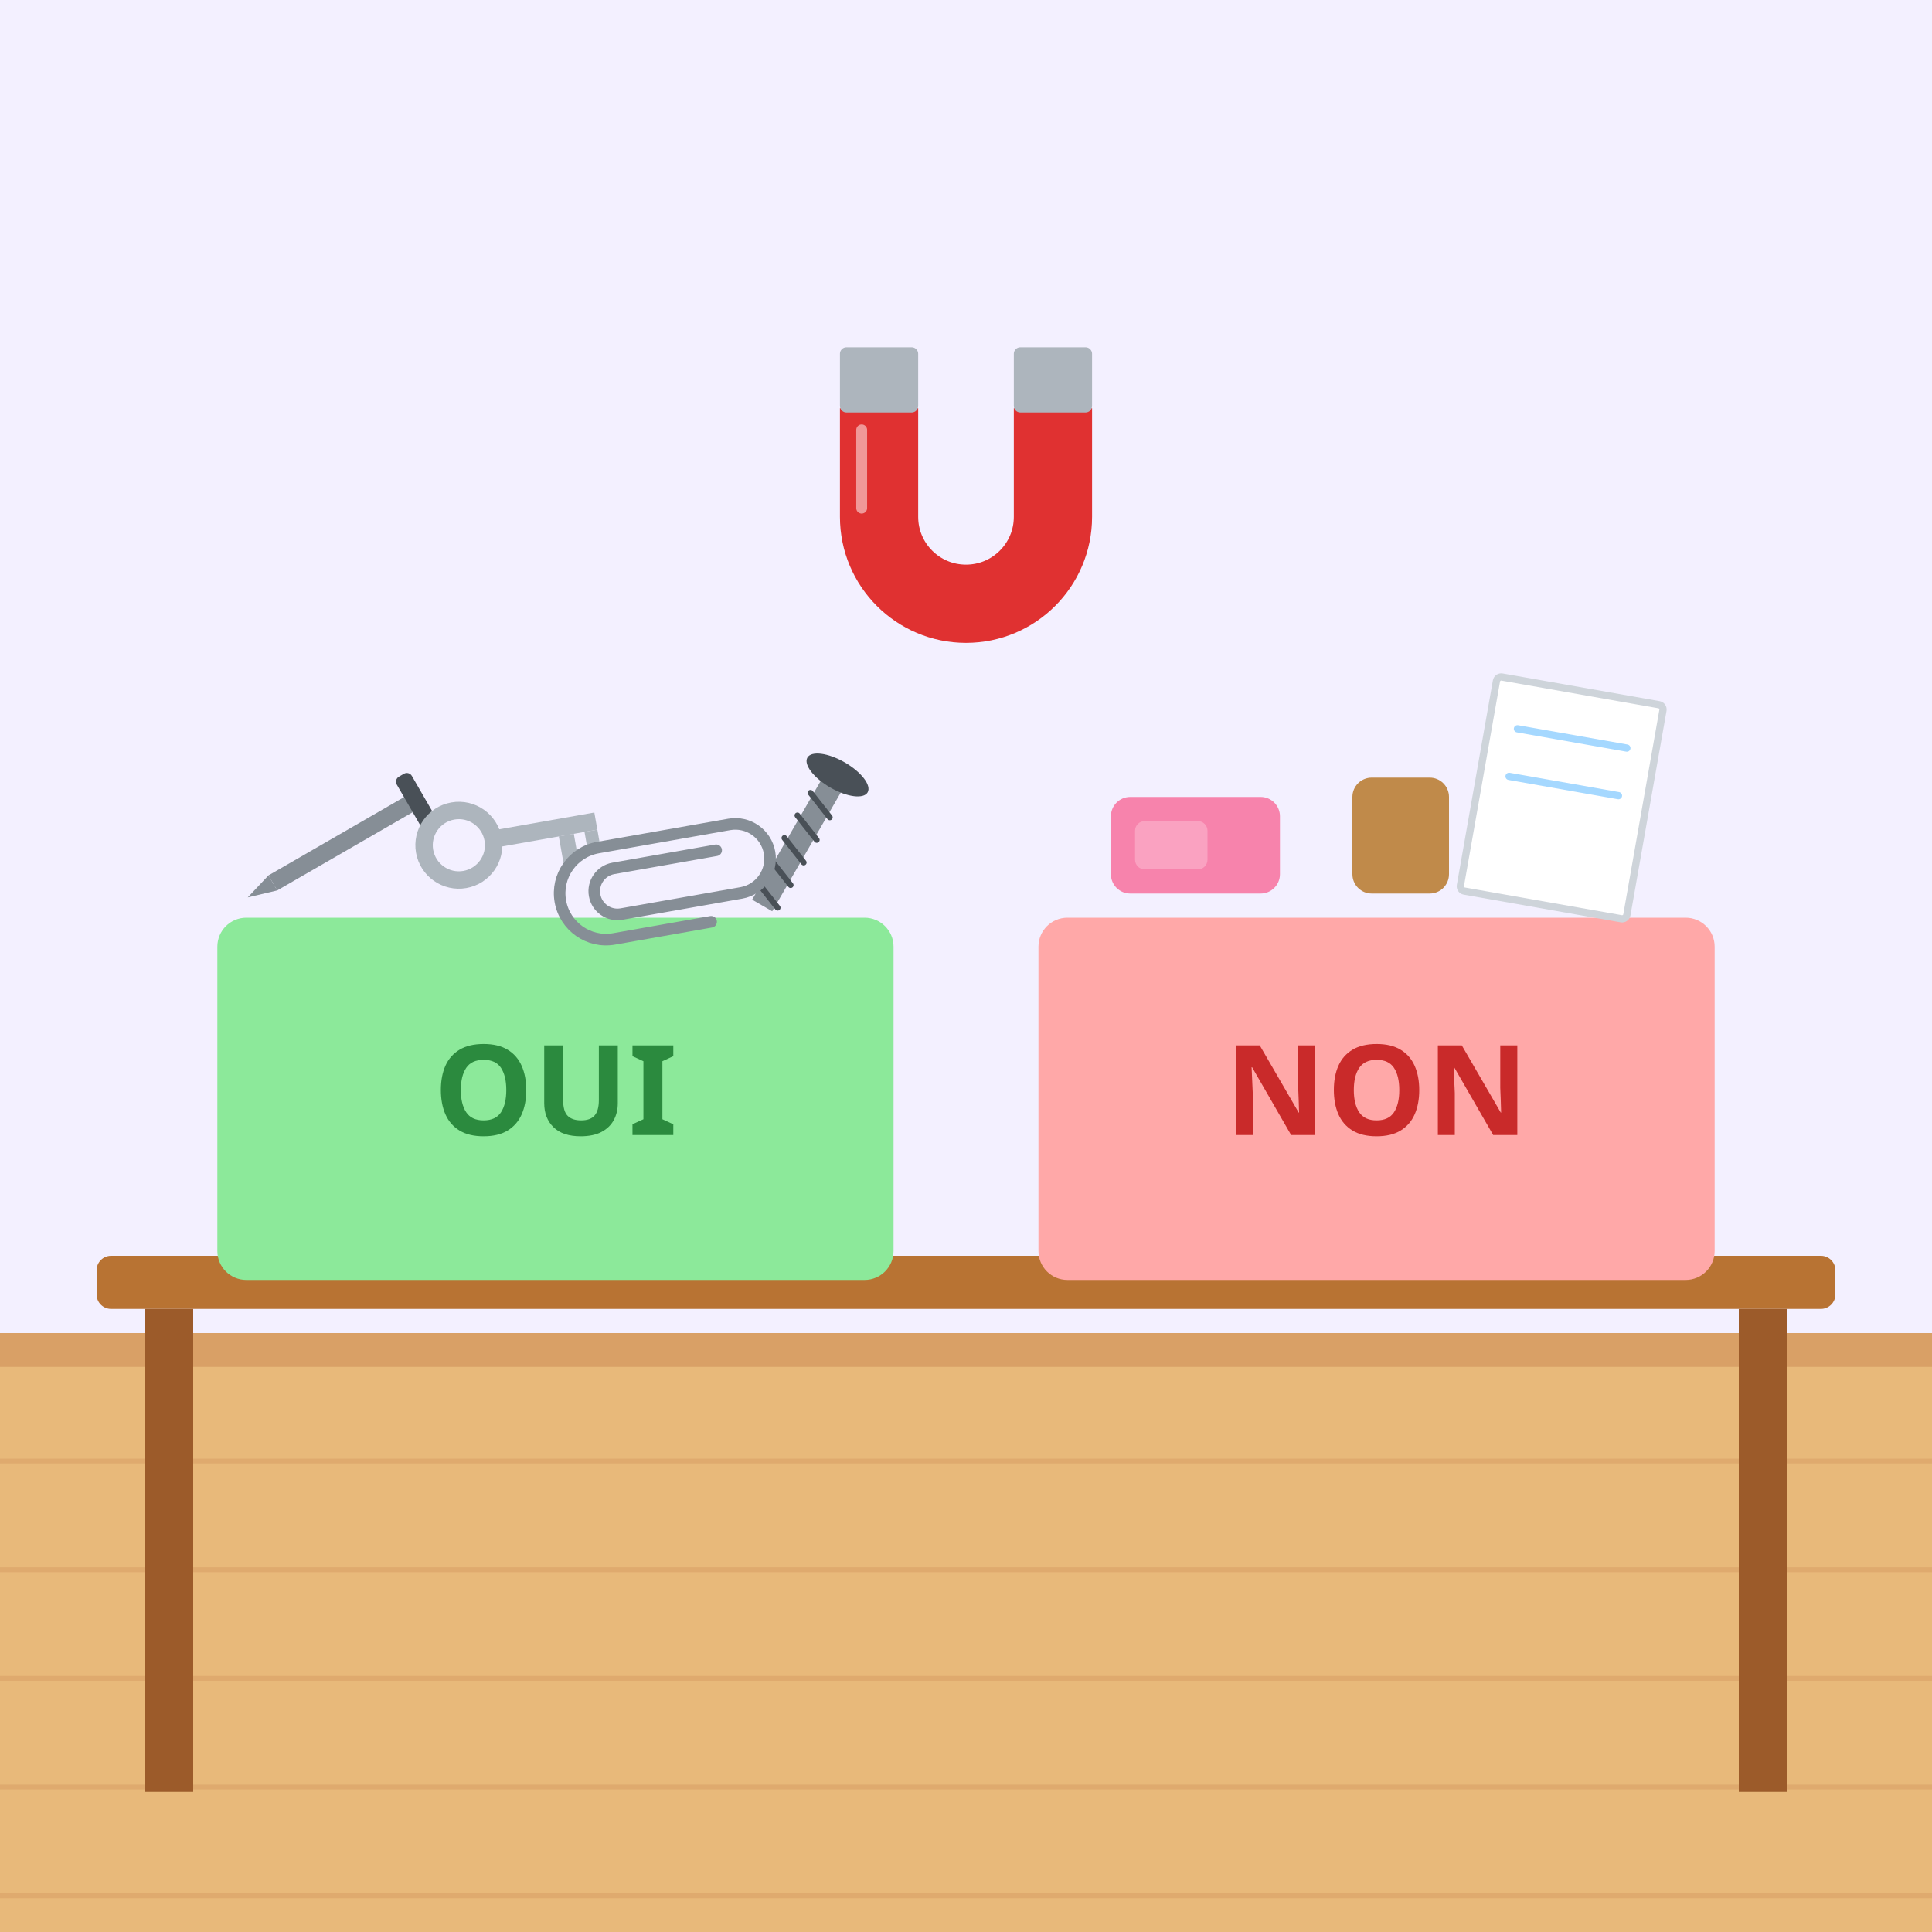
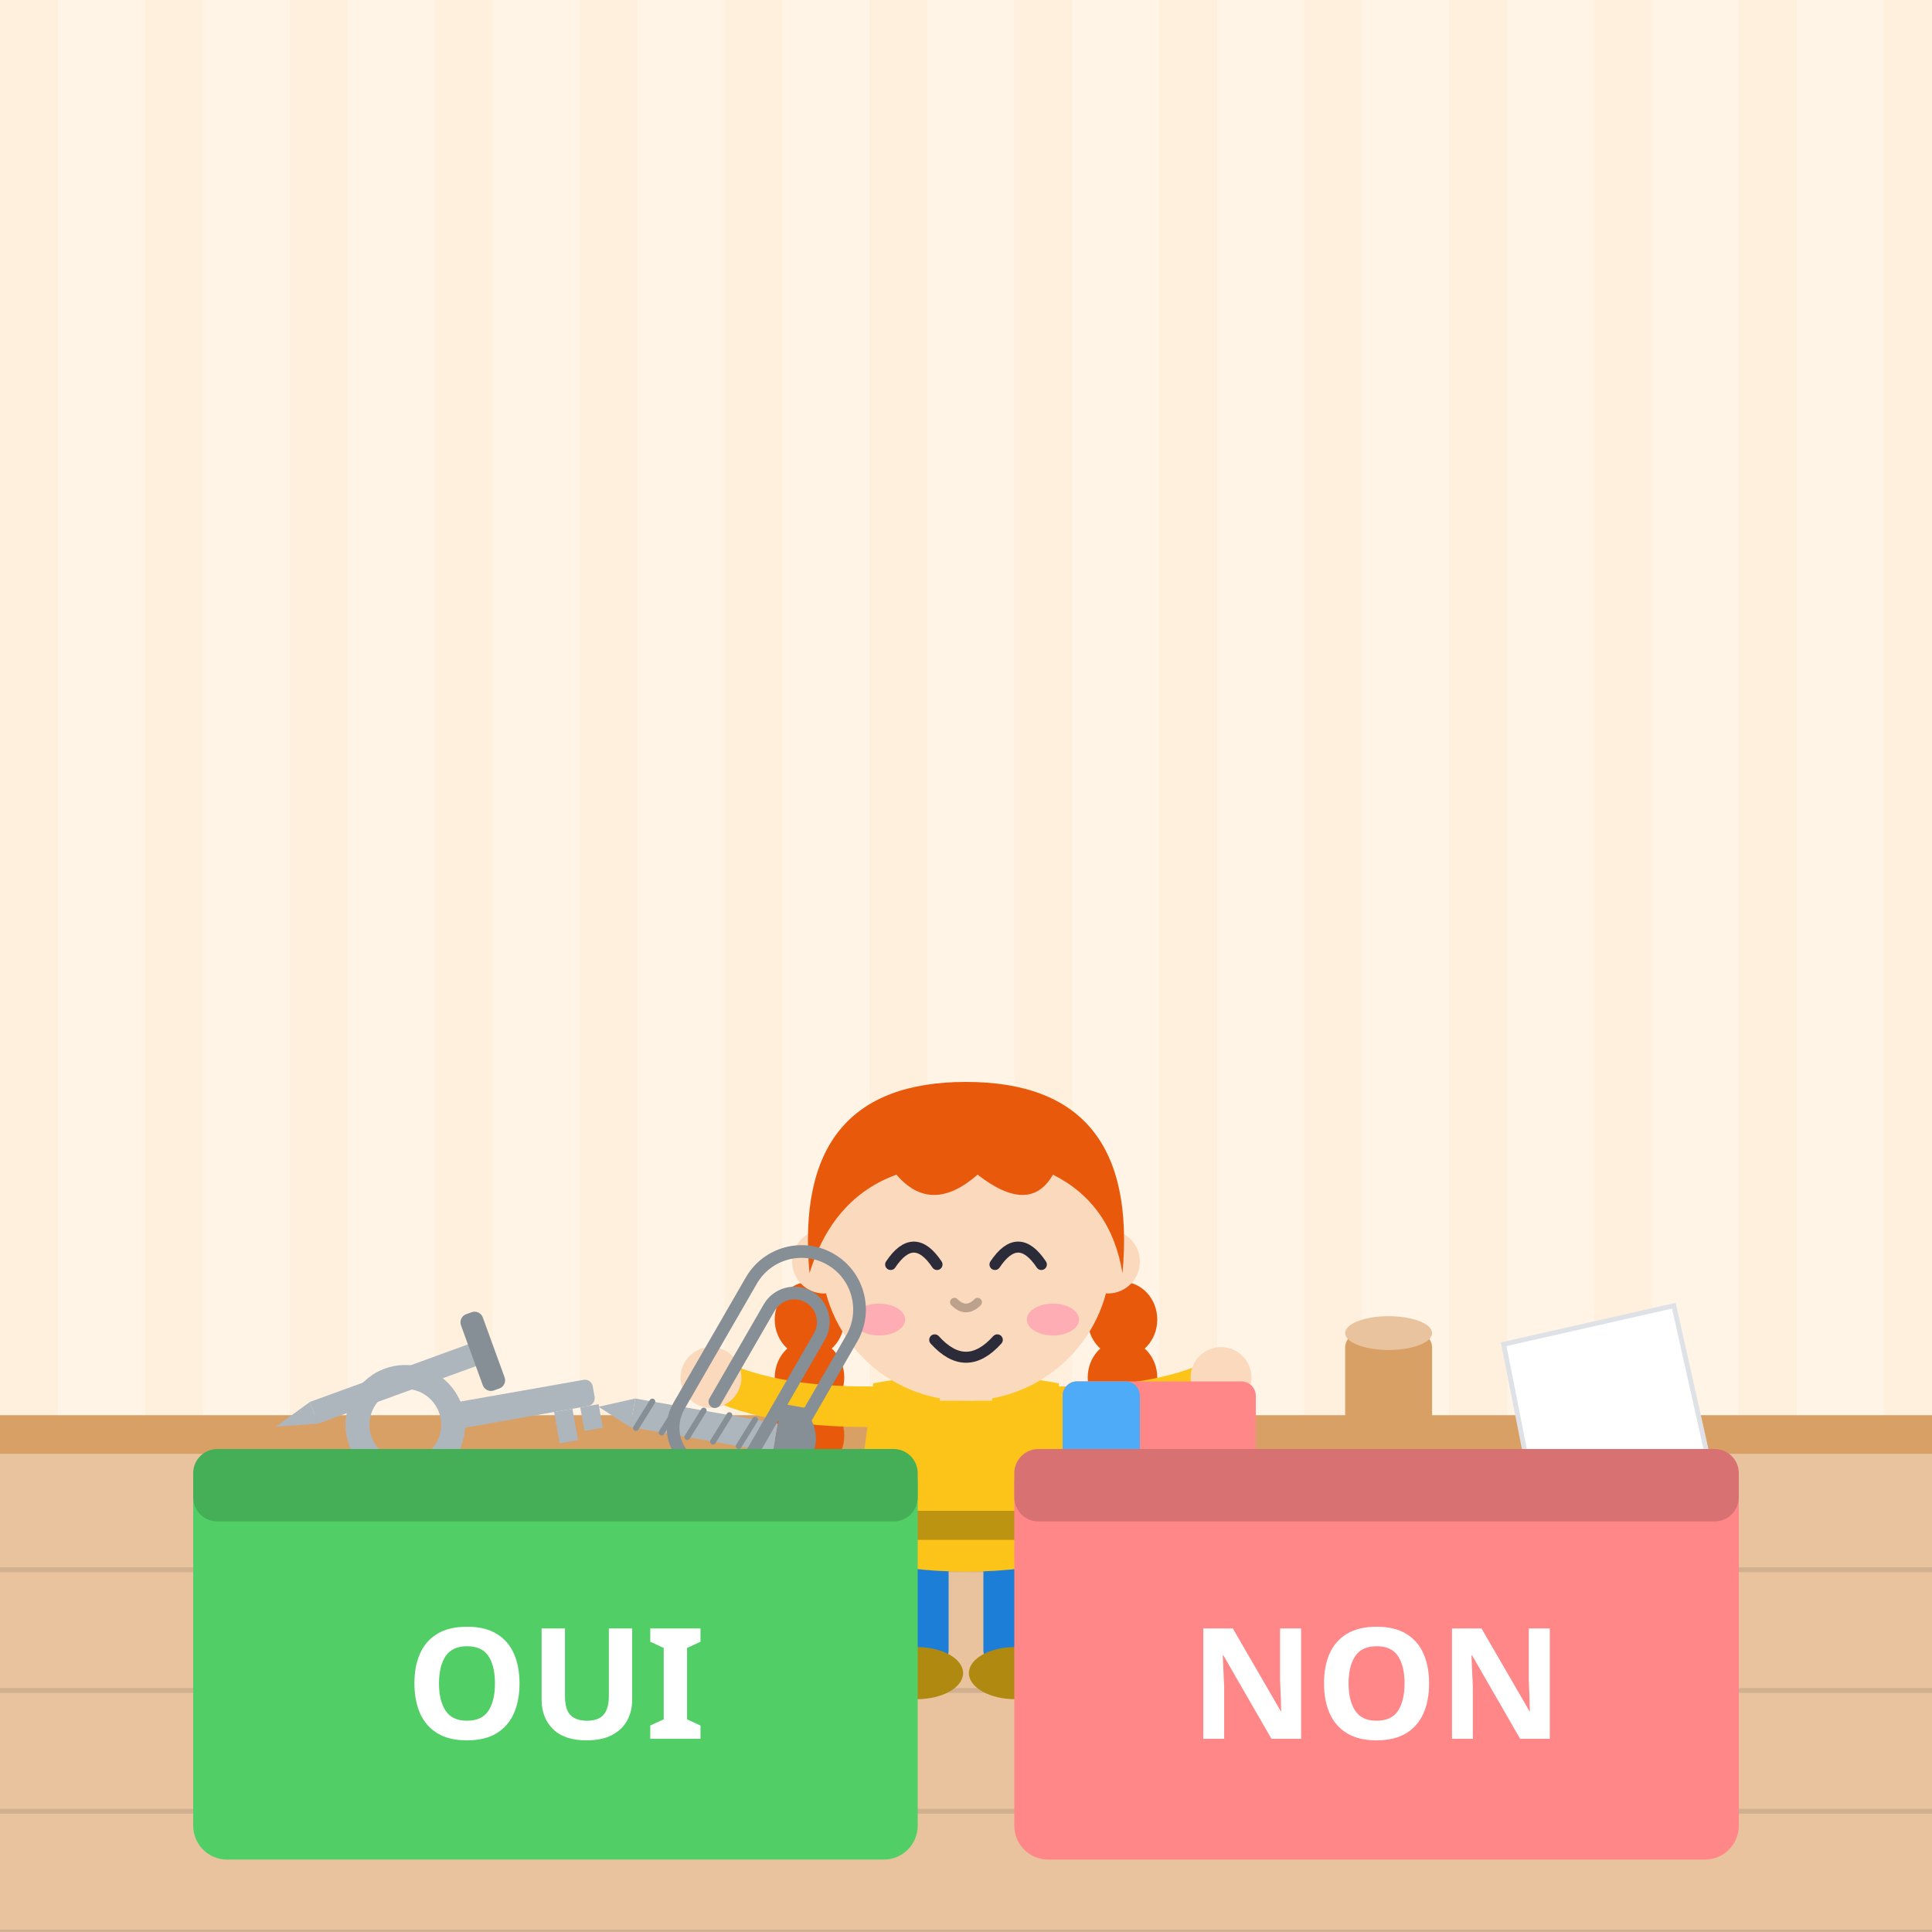
<svg xmlns="http://www.w3.org/2000/svg" viewBox="0 0 800 800" width="800" height="800">
-   <rect x="0" y="0" width="800" height="560" fill="#f3f0ff" />
-   <rect x="0" y="560" width="800" height="240" fill="#e8b97a" />
-   <rect x="0" y="552" width="800" height="14" fill="#d9a066" />
-   <line x1="0" y1="605" x2="800" y2="605" stroke="#d9a066" stroke-width="2" stroke-linecap="round" opacity="0.6" />
-   <line x1="0" y1="650" x2="800" y2="650" stroke="#d9a066" stroke-width="2" stroke-linecap="round" opacity="0.6" />
-   <line x1="0" y1="695" x2="800" y2="695" stroke="#d9a066" stroke-width="2" stroke-linecap="round" opacity="0.6" />
-   <line x1="0" y1="740" x2="800" y2="740" stroke="#d9a066" stroke-width="2" stroke-linecap="round" opacity="0.6" />
-   <line x1="0" y1="785" x2="800" y2="785" stroke="#d9a066" stroke-width="2" stroke-linecap="round" opacity="0.6" />
-   <rect x="40" y="520" width="720" height="22" rx="6" fill="#b87333" />
-   <rect x="60" y="542" width="20" height="200" fill="#9c5b2a" />
-   <rect x="720" y="542" width="20" height="200" fill="#9c5b2a" />
-   <rect x="90" y="380" width="280" height="150" rx="12" fill="#8ce99a" />
-   <text x="230" y="470" font-family="Fredoka, Andika, sans-serif" font-weight="700" font-size="52" text-anchor="middle" fill="#2b8a3e">OUI</text>
-   <g transform="translate(140 350) rotate(60) scale(1.2 1.2)">
-     <rect x="-3" y="-30" width="6" height="56" fill="#868e96" />
-     <rect x="-10" y="-34" width="20" height="6" rx="2" fill="#495057" />
-     <polygon points="-3,26 3,26 0,36" fill="#868e96" />
+   <rect x="0" y="0" width="800" height="600" fill="#fff4e6" />
+   <rect x="0" y="0" width="24" height="600" fill="#ffe8cc" opacity="0.3" />
+   <rect x="60" y="0" width="24" height="600" fill="#ffe8cc" opacity="0.3" />
+   <rect x="120" y="0" width="24" height="600" fill="#ffe8cc" opacity="0.3" />
+   <rect x="180" y="0" width="24" height="600" fill="#ffe8cc" opacity="0.3" />
+   <rect x="240" y="0" width="24" height="600" fill="#ffe8cc" opacity="0.3" />
+   <rect x="300" y="0" width="24" height="600" fill="#ffe8cc" opacity="0.3" />
+   <rect x="360" y="0" width="24" height="600" fill="#ffe8cc" opacity="0.3" />
+   <rect x="420" y="0" width="24" height="600" fill="#ffe8cc" opacity="0.3" />
+   <rect x="480" y="0" width="24" height="600" fill="#ffe8cc" opacity="0.3" />
+   <rect x="540" y="0" width="24" height="600" fill="#ffe8cc" opacity="0.3" />
+   <rect x="600" y="0" width="24" height="600" fill="#ffe8cc" opacity="0.3" />
+   <rect x="660" y="0" width="24" height="600" fill="#ffe8cc" opacity="0.3" />
+   <rect x="720" y="0" width="24" height="600" fill="#ffe8cc" opacity="0.3" />
+   <rect x="780" y="0" width="24" height="600" fill="#ffe8cc" opacity="0.3" />
+   <rect x="0" y="600" width="800" height="200" fill="#e8c39e" />
+   <line x1="0" y1="650" x2="800" y2="650" stroke="#000" stroke-width="2" stroke-linecap="round" opacity="0.1" />
+   <line x1="0" y1="700" x2="800" y2="700" stroke="#000" stroke-width="2" stroke-linecap="round" opacity="0.1" />
+   <line x1="0" y1="750" x2="800" y2="750" stroke="#000" stroke-width="2" stroke-linecap="round" opacity="0.1" />
+   <line x1="0" y1="800" x2="800" y2="800" stroke="#000" stroke-width="2" stroke-linecap="round" opacity="0.1" />
+   <line x1="0" y1="850" x2="800" y2="850" stroke="#000" stroke-width="2" stroke-linecap="round" opacity="0.1" />
+   <rect x="0" y="586" width="800" height="16" fill="#d9a066" />
+   <g transform="translate(400 700) scale(1.2 1.2)">
+     <g>
+       <ellipse cx="-54" cy="-128" rx="12" ry="13" fill="#e8590c" />
+       <ellipse cx="-54" cy="-108" rx="12" ry="13" fill="#e8590c" />
+       <ellipse cx="-54" cy="-88" rx="12" ry="13" fill="#e8590c" />
+       <ellipse cx="-54" cy="-68" rx="12" ry="13" fill="#e8590c" />
+       <polygon points="-48,-54 -60,-54 -54,-42" fill="#e8590c" />
+       <rect x="-63" y="-66" width="18" height="8" rx="4" fill="#fa5252" />
+       <ellipse cx="54" cy="-128" rx="12" ry="13" fill="#e8590c" />
+       <ellipse cx="54" cy="-108" rx="12" ry="13" fill="#e8590c" />
+       <ellipse cx="54" cy="-88" rx="12" ry="13" fill="#e8590c" />
+       <ellipse cx="54" cy="-68" rx="12" ry="13" fill="#e8590c" />
+       <polygon points="48,-54 60,-54 54,-42" fill="#e8590c" />
+       <rect x="45" y="-66" width="18" height="8" rx="4" fill="#fa5252" />
+     </g>
+     <rect x="-26" y="-52" width="20" height="46" rx="8" fill="#1c7ed6" />
+     <rect x="6" y="-52" width="20" height="46" rx="8" fill="#1c7ed6" />
+     <ellipse cx="-17" cy="-6" rx="16" ry="9" fill="#b08911" />
+     <ellipse cx="17" cy="-6" rx="16" ry="9" fill="#b08911" />
+     <path d="M -32 -106 Q 0 -112 32 -106 L 40 -46 Q 0 -36 -40 -46 Z" fill="#fcc419" />
+     <rect x="-38" y="-62" width="76" height="10" rx="5" fill="#bd9312" />
+     <path d="M -28 -98 Q -66 -97 -88 -108" fill="none" stroke="#fcc419" stroke-width="14" stroke-linecap="round" stroke-linejoin="round" />
+     <path d="M 28 -98 Q 66 -97 88 -108" fill="none" stroke="#fcc419" stroke-width="14" stroke-linecap="round" stroke-linejoin="round" />
+     <circle cx="-88" cy="-108" r="10.5" fill="#fbd9bd" />
+     <circle cx="88" cy="-108" r="10.5" fill="#fbd9bd" />
+     <rect x="-9" y="-116" width="18" height="16" fill="#fbd9bd" />
+     <circle cx="-49" cy="-148" r="11" fill="#fbd9bd" />
+     <circle cx="49" cy="-148" r="11" fill="#fbd9bd" />
+     <circle cx="0" cy="-150" r="50" fill="#fbd9bd" />
+     <ellipse cx="-30" cy="-128" rx="9" ry="5.5" fill="#ff8fab" opacity="0.6" />
+     <ellipse cx="30" cy="-128" rx="9" ry="5.5" fill="#ff8fab" opacity="0.6" />
+     <path d="M -26 -147 Q -18 -159 -10 -147" fill="none" stroke="#2b2b3a" stroke-width="3.8" stroke-linecap="round" stroke-linejoin="round" />
+     <path d="M 10 -147 Q 18 -159 26 -147" fill="none" stroke="#2b2b3a" stroke-width="3.8" stroke-linecap="round" stroke-linejoin="round" />
+     <path d="M -4 -134 Q 0 -130 4 -134" fill="none" stroke="#bca28d" stroke-width="3" stroke-linecap="round" stroke-linejoin="round" />
+     <path d="M -10.8 -121 Q 0 -109 10.8 -121" fill="none" stroke="#2b2b3a" stroke-width="3.8" stroke-linecap="round" stroke-linejoin="round" />
+     <path d="M -54 -144 Q -60 -210 0 -210 Q 60 -210 54 -144 Q 50 -168 30 -178 Q 22 -164 4 -178 Q -12 -164 -24 -178 Q -46 -170 -54 -144 Z" fill="#e8590c" />
  </g>
-   <g transform="translate(190 350) rotate(-10) scale(0.9 0.9)">
-     <circle cx="0" cy="0" r="16" fill="none" stroke="#adb5bd" stroke-width="8" />
-     <rect x="14" y="-4" width="50" height="8" fill="#adb5bd" />
-     <rect x="46" y="4" width="7" height="12" fill="#adb5bd" />
-     <rect x="58" y="4" width="6" height="9" fill="#adb5bd" />
+   <g transform="translate(130 585)">
+     <g transform="rotate(70) scale(1.2 1.2)">
+       <rect x="-4" y="-60" width="8" height="60" fill="#adb5bd" />
+       <polygon points="-4,0 4,0 0,14" fill="#adb5bd" />
+       <rect x="-14" y="-66" width="28" height="8" rx="3" fill="#868e96" />
+     </g>
  </g>
-   <g transform="translate(330 350) rotate(30) scale(1.2 1.2)">
-     <rect x="-4" y="-26" width="8" height="50" fill="#868e96" />
-     <ellipse cx="0" cy="-28" rx="12" ry="5" fill="#495057" />
-     <line x1="-5" y1="-18" x2="5" y2="-14" stroke="#495057" stroke-width="2" stroke-linecap="round" />
-     <line x1="-5" y1="-9" x2="5" y2="-5" stroke="#495057" stroke-width="2" stroke-linecap="round" />
-     <line x1="-5" y1="0" x2="5" y2="4" stroke="#495057" stroke-width="2" stroke-linecap="round" />
-     <line x1="-5" y1="9" x2="5" y2="13" stroke="#495057" stroke-width="2" stroke-linecap="round" />
-     <line x1="-5" y1="18" x2="5" y2="22" stroke="#495057" stroke-width="2" stroke-linecap="round" />
+   <g transform="translate(196 585)">
+     <g transform="rotate(-10) scale(1.1 1.1)">
+       <circle cx="-26" cy="0" r="18" fill="none" stroke="#adb5bd" stroke-width="9" />
+       <rect x="-10" y="-5" width="56" height="10" rx="3" fill="#adb5bd" />
+       <rect x="30" y="5" width="7" height="12" fill="#adb5bd" />
+       <rect x="40" y="5" width="7" height="9" fill="#adb5bd" />
+     </g>
  </g>
-   <g transform="translate(280 355) rotate(80) scale(1.2 1.2)">
-     <path d="M 0 -14 L 0 22 A 8 8 0 0 0 16 22 L 16 -20 A 12 12 0 0 0 -8 -20 L -8 26 A 16 16 0 0 0 24 26 L 24 -8" fill="none" stroke="#868e96" stroke-width="4" stroke-linecap="round" stroke-linejoin="round" />
+   <g transform="translate(262 585)">
+     <g transform="rotate(100) scale(1.2 1.2)">
+       <rect x="-5" y="-50" width="10" height="50" fill="#adb5bd" />
+       <polygon points="-5,0 5,0 0,12" fill="#adb5bd" />
+       <path d="M -12 -58 Q 0 -70 12 -58 L 12 -50 L -12 -50 Z" fill="#868e96" />
+       <line x1="-5" y1="-42" x2="5" y2="-38" stroke="#868e96" stroke-width="2" stroke-linecap="round" />
+       <line x1="-5" y1="-33" x2="5" y2="-29" stroke="#868e96" stroke-width="2" stroke-linecap="round" />
+       <line x1="-5" y1="-24" x2="5" y2="-20" stroke="#868e96" stroke-width="2" stroke-linecap="round" />
+       <line x1="-5" y1="-15" x2="5" y2="-11" stroke="#868e96" stroke-width="2" stroke-linecap="round" />
+       <line x1="-5" y1="-6" x2="5" y2="-2" stroke="#868e96" stroke-width="2" stroke-linecap="round" />
+     </g>
  </g>
-   <rect x="430" y="380" width="280" height="150" rx="12" fill="#ffa8a8" />
-   <text x="570" y="470" font-family="Fredoka, Andika, sans-serif" font-weight="700" font-size="52" text-anchor="middle" fill="#c92a2a">NON</text>
-   <rect x="460" y="330" width="70" height="40" rx="8" fill="#f783ac" />
-   <rect x="470" y="340" width="30" height="20" rx="4" fill="#faa2c1" />
-   <rect x="560" y="322" width="40" height="48" rx="8" fill="#c08a4a" />
-   <g transform="translate(620 280) rotate(10)">
-     <rect x="0" y="0" width="70" height="90" rx="2" fill="#fff" stroke="#ced4da" stroke-width="3" />
-     <line x1="12" y1="20" x2="58" y2="20" stroke="#a5d8ff" stroke-width="3" stroke-linecap="round" />
-     <line x1="12" y1="40" x2="58" y2="40" stroke="#a5d8ff" stroke-width="3" stroke-linecap="round" />
+   <g transform="translate(328 585)">
+     <g transform="rotate(30) scale(1.5 1.5)">
+       <path d="M -20 8 L -20 -22 A 8 8 0 0 1 -4 -22 L -4 14 A 12 12 0 0 1 -28 14 L -28 -26 A 16 16 0 0 1 4 -26 L 4 6" fill="none" stroke="#868e96" stroke-width="3.5" stroke-linecap="round" stroke-linejoin="round" />
+     </g>
  </g>
-   <g transform="translate(400 250) scale(0.9 0.9)">
-     <path d="M -40 -90 L -40 -40 A 40 40 0 0 0 40 -40 L 40 -90" fill="none" stroke="#e03131" stroke-width="36" />
-     <rect x="-58" y="-118" width="36" height="30" rx="3" fill="#adb5bd" />
-     <rect x="22" y="-118" width="36" height="30" rx="3" fill="#adb5bd" />
-     <path d="M -48 -80 L -48 -44" fill="none" stroke="#fff" stroke-width="5" stroke-linecap="round" stroke-linejoin="round" opacity="0.5" />
+   <g transform="translate(480 590)">
+     <g>
+       <rect x="-40" y="-18" width="80" height="36" rx="6" fill="#ff8787" />
+       <rect x="-40" y="-18" width="32" height="36" rx="6" fill="#4dabf7" />
+     </g>
  </g>
+   <g transform="translate(575 580)">
+     <g>
+       <rect x="-18" y="-28" width="36" height="56" rx="6" fill="#d9a066" />
+       <ellipse cx="0" cy="-28" rx="18" ry="7" fill="#e8c39e" />
+     </g>
+   </g>
+   <g transform="translate(665 585) rotate(-8)">
+     <polygon points="-38,-34 34,-40 40,34 -34,38" fill="#fff" stroke="#dee2e6" stroke-width="2" />
+   </g>
+   <g transform="translate(230 770)">
+     <g>
+       <rect x="-150" y="-170" width="300" height="170" rx="14" fill="#51cf66" />
+       <rect x="-150" y="-170" width="300" height="30" rx="10" fill="#44af56" />
+     </g>
+   </g>
+   <text x="230" y="720" font-family="Fredoka, Andika, sans-serif" font-weight="700" font-size="64" text-anchor="middle" fill="#fff">OUI</text>
+   <g transform="translate(570 770)">
+     <g>
+       <rect x="-150" y="-170" width="300" height="170" rx="14" fill="#ff8787" />
+       <rect x="-150" y="-170" width="300" height="30" rx="10" fill="#d87272" />
+     </g>
+   </g>
+   <text x="570" y="720" font-family="Fredoka, Andika, sans-serif" font-weight="700" font-size="64" text-anchor="middle" fill="#fff">NON</text>
</svg>
